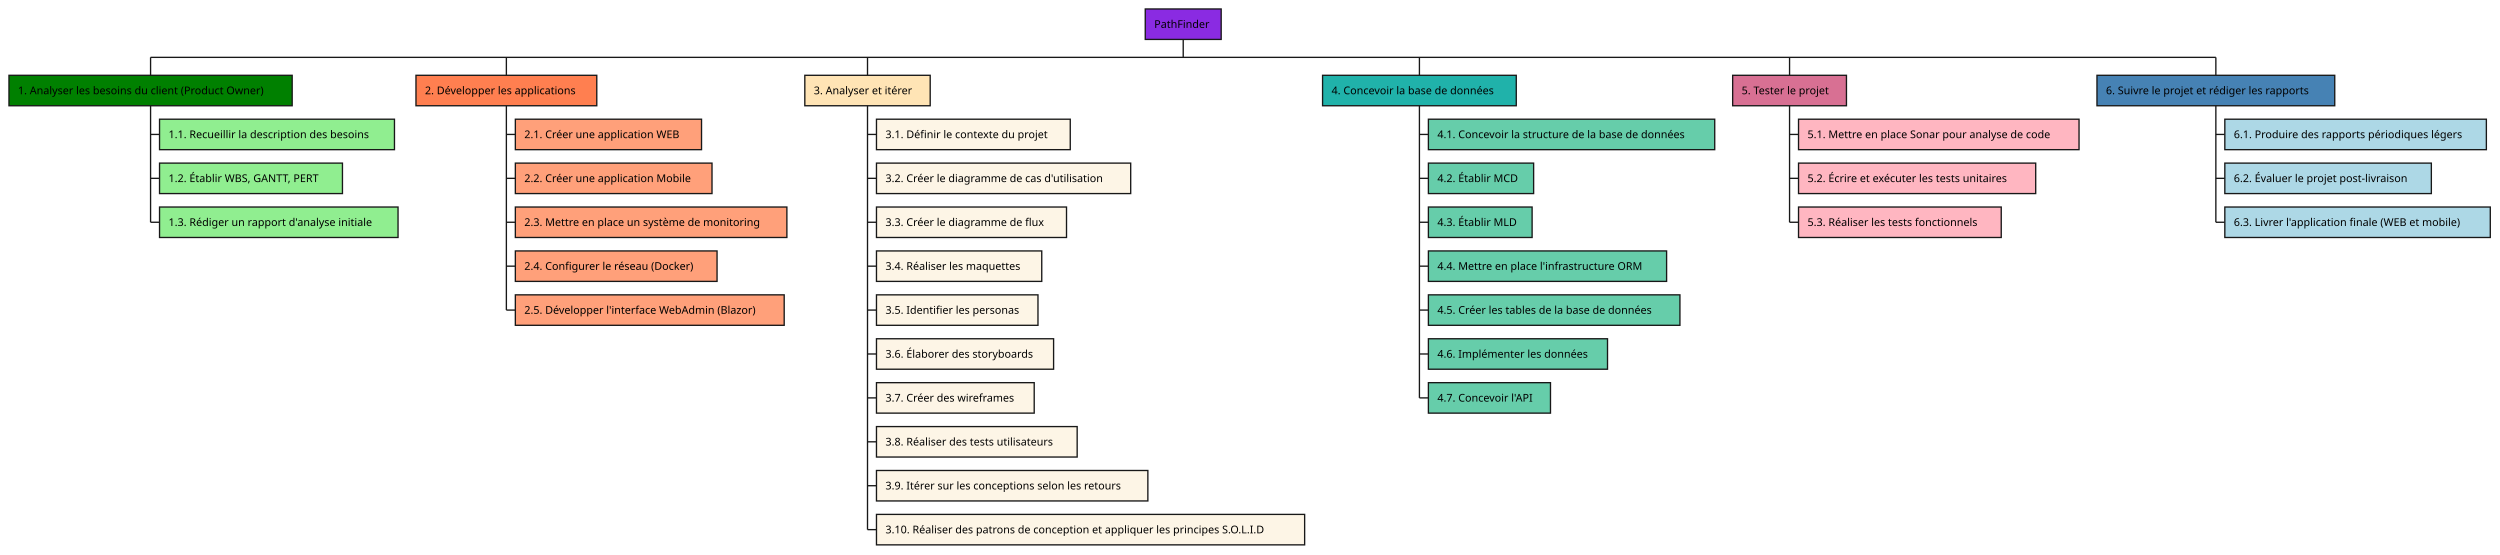
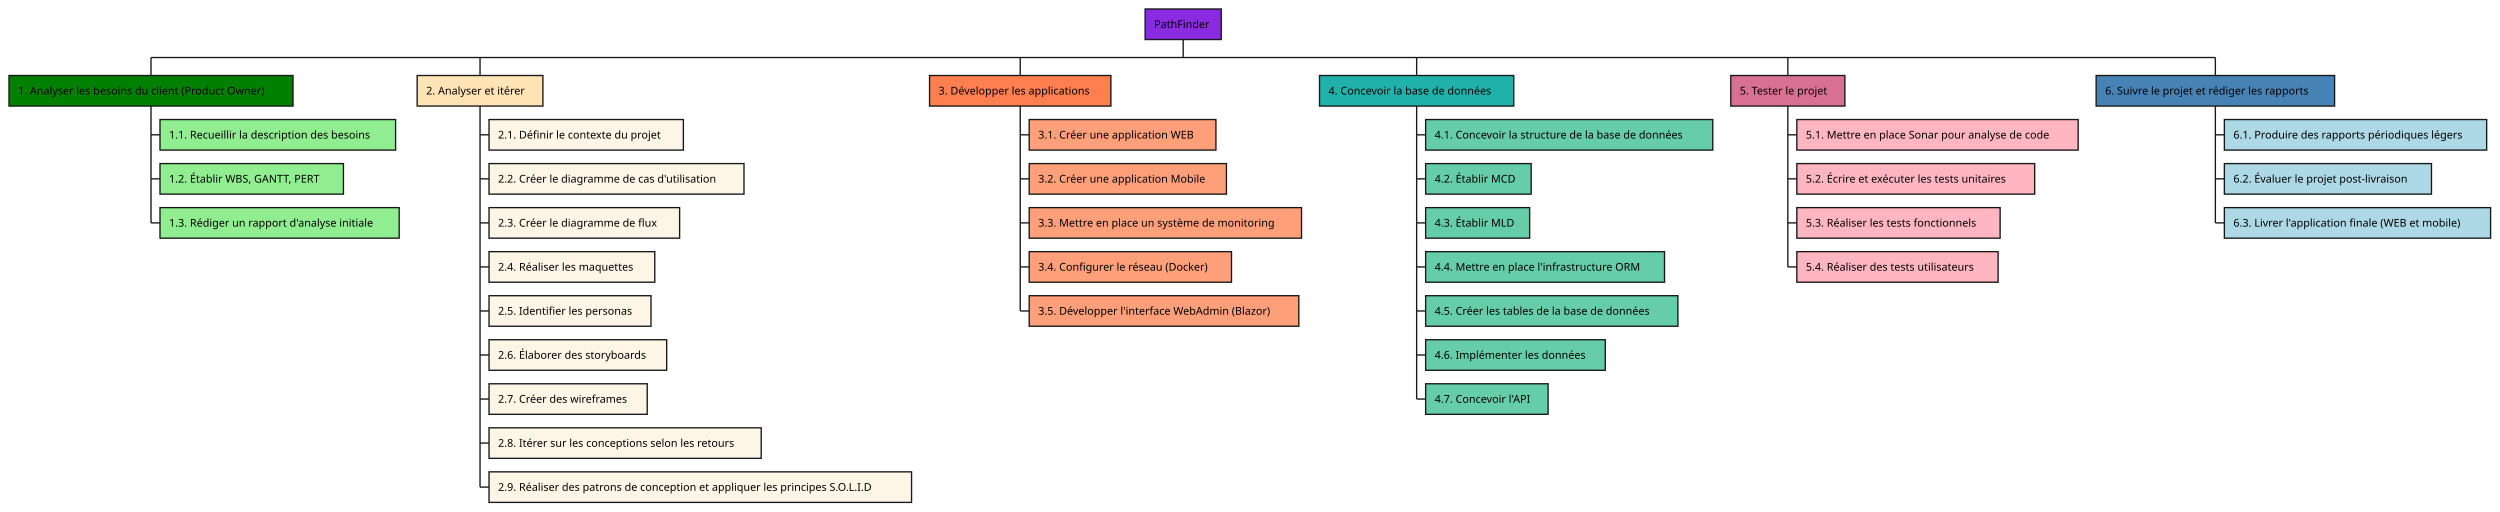
- <svg xmlns="http://www.w3.org/2000/svg" contentStyleType="text/css" height="618px" preserveAspectRatio="none" style="width:2788px;height:618px;background:#FFFFFF;" version="1.1" viewBox="0 0 2788 618" width="2788px" zoomAndPan="magnify">
+ <svg xmlns="http://www.w3.org/2000/svg" contentStyleType="text/css" height="569px" preserveAspectRatio="none" style="width:2780px;height:569px;background:#FFFFFF;" version="1.1" viewBox="0 0 2780 569" width="2780px" zoomAndPan="magnify">
  <defs />
  <g>
    <line style="stroke:#181818;stroke-width:1.5;" x1="167.92" x2="167.92" y1="63.969" y2="83.969" />
    <rect fill="#008000" height="33.969" style="stroke:#181818;stroke-width:1.5;" width="315.84" x="10" y="83.969" />
    <text fill="#000000" font-family="sans-serif" font-size="12" lengthAdjust="spacing" textLength="295.84" x="20" y="105.107">1. Analyser les besoins du client (Product Owner)</text>
    <line style="stroke:#181818;stroke-width:1.5;" x1="167.92" x2="177.92" y1="149.922" y2="149.922" />
    <rect fill="#90EE90" height="33.969" style="stroke:#181818;stroke-width:1.5;" width="261.992" x="177.92" y="132.938" />
    <text fill="#000000" font-family="sans-serif" font-size="12" lengthAdjust="spacing" textLength="241.992" x="187.92" y="154.076">1.1. Recueillir la description des besoins</text>
    <line style="stroke:#181818;stroke-width:1.5;" x1="167.92" x2="177.92" y1="198.891" y2="198.891" />
    <rect fill="#90EE90" height="33.969" style="stroke:#181818;stroke-width:1.5;" width="203.99" x="177.92" y="181.906" />
    <text fill="#000000" font-family="sans-serif" font-size="12" lengthAdjust="spacing" textLength="183.99" x="187.92" y="203.045">1.2. Établir WBS, GANTT, PERT</text>
    <line style="stroke:#181818;stroke-width:1.5;" x1="167.92" x2="177.92" y1="247.859" y2="247.859" />
    <rect fill="#90EE90" height="33.969" style="stroke:#181818;stroke-width:1.5;" width="265.971" x="177.92" y="230.875" />
    <text fill="#000000" font-family="sans-serif" font-size="12" lengthAdjust="spacing" textLength="245.971" x="187.92" y="252.014">1.3. Rédiger un rapport d'analyse initiale</text>
    <line style="stroke:#181818;stroke-width:1.5;" x1="167.92" x2="167.92" y1="117.938" y2="247.859" />
-     <line style="stroke:#181818;stroke-width:1.5;" x1="564.711" x2="564.711" y1="63.969" y2="83.969" />
-     <rect fill="#FF7F50" height="33.969" style="stroke:#181818;stroke-width:1.5;" width="201.641" x="463.891" y="83.969" />
-     <text fill="#000000" font-family="sans-serif" font-size="12" lengthAdjust="spacing" textLength="181.641" x="473.891" y="105.107">2. Développer les applications</text>
-     <line style="stroke:#181818;stroke-width:1.5;" x1="564.711" x2="574.711" y1="149.922" y2="149.922" />
-     <rect fill="#FFA07A" height="33.969" style="stroke:#181818;stroke-width:1.5;" width="207.635" x="574.711" y="132.938" />
-     <text fill="#000000" font-family="sans-serif" font-size="12" lengthAdjust="spacing" textLength="187.635" x="584.711" y="154.076">2.1. Créer une application WEB</text>
-     <line style="stroke:#181818;stroke-width:1.5;" x1="564.711" x2="574.711" y1="198.891" y2="198.891" />
-     <rect fill="#FFA07A" height="33.969" style="stroke:#181818;stroke-width:1.5;" width="219.318" x="574.711" y="181.906" />
-     <text fill="#000000" font-family="sans-serif" font-size="12" lengthAdjust="spacing" textLength="199.318" x="584.711" y="203.045">2.2. Créer une application Mobile</text>
-     <line style="stroke:#181818;stroke-width:1.5;" x1="564.711" x2="574.711" y1="247.859" y2="247.859" />
-     <rect fill="#FFA07A" height="33.969" style="stroke:#181818;stroke-width:1.5;" width="302.82" x="574.711" y="230.875" />
-     <text fill="#000000" font-family="sans-serif" font-size="12" lengthAdjust="spacing" textLength="282.82" x="584.711" y="252.014">2.3. Mettre en place un système de monitoring</text>
-     <line style="stroke:#181818;stroke-width:1.5;" x1="564.711" x2="574.711" y1="296.828" y2="296.828" />
-     <rect fill="#FFA07A" height="33.969" style="stroke:#181818;stroke-width:1.5;" width="224.949" x="574.711" y="279.844" />
-     <text fill="#000000" font-family="sans-serif" font-size="12" lengthAdjust="spacing" textLength="204.949" x="584.711" y="300.982">2.4. Configurer le réseau (Docker)</text>
-     <line style="stroke:#181818;stroke-width:1.5;" x1="564.711" x2="574.711" y1="345.797" y2="345.797" />
-     <rect fill="#FFA07A" height="33.969" style="stroke:#181818;stroke-width:1.5;" width="299.82" x="574.711" y="328.812" />
-     <text fill="#000000" font-family="sans-serif" font-size="12" lengthAdjust="spacing" textLength="279.82" x="584.711" y="349.951">2.5. Développer l'interface WebAdmin (Blazor)</text>
-     <line style="stroke:#181818;stroke-width:1.5;" x1="564.711" x2="564.711" y1="117.938" y2="345.797" />
-     <line style="stroke:#181818;stroke-width:1.5;" x1="967.443" x2="967.443" y1="63.969" y2="83.969" />
-     <rect fill="#FFE4B5" height="33.969" style="stroke:#181818;stroke-width:1.5;" width="139.824" x="897.531" y="83.969" />
-     <text fill="#000000" font-family="sans-serif" font-size="12" lengthAdjust="spacing" textLength="119.824" x="907.531" y="105.107">3. Analyser et itérer</text>
-     <line style="stroke:#181818;stroke-width:1.5;" x1="967.443" x2="977.443" y1="149.922" y2="149.922" />
-     <rect fill="#FDF5E6" height="33.969" style="stroke:#181818;stroke-width:1.5;" width="216.102" x="977.443" y="132.938" />
-     <text fill="#000000" font-family="sans-serif" font-size="12" lengthAdjust="spacing" textLength="196.102" x="987.443" y="154.076">3.1. Définir le contexte du projet</text>
-     <line style="stroke:#181818;stroke-width:1.5;" x1="967.443" x2="977.443" y1="198.891" y2="198.891" />
-     <rect fill="#FDF5E6" height="33.969" style="stroke:#181818;stroke-width:1.5;" width="283.508" x="977.443" y="181.906" />
-     <text fill="#000000" font-family="sans-serif" font-size="12" lengthAdjust="spacing" textLength="263.508" x="987.443" y="203.045">3.2. Créer le diagramme de cas d'utilisation</text>
-     <line style="stroke:#181818;stroke-width:1.5;" x1="967.443" x2="977.443" y1="247.859" y2="247.859" />
-     <rect fill="#FDF5E6" height="33.969" style="stroke:#181818;stroke-width:1.5;" width="211.935" x="977.443" y="230.875" />
-     <text fill="#000000" font-family="sans-serif" font-size="12" lengthAdjust="spacing" textLength="191.935" x="987.443" y="252.014">3.3. Créer le diagramme de flux</text>
-     <line style="stroke:#181818;stroke-width:1.5;" x1="967.443" x2="977.443" y1="296.828" y2="296.828" />
-     <rect fill="#FDF5E6" height="33.969" style="stroke:#181818;stroke-width:1.5;" width="184.315" x="977.443" y="279.844" />
-     <text fill="#000000" font-family="sans-serif" font-size="12" lengthAdjust="spacing" textLength="164.315" x="987.443" y="300.982">3.4. Réaliser les maquettes</text>
-     <line style="stroke:#181818;stroke-width:1.5;" x1="967.443" x2="977.443" y1="345.797" y2="345.797" />
-     <rect fill="#FDF5E6" height="33.969" style="stroke:#181818;stroke-width:1.5;" width="180.107" x="977.443" y="328.812" />
-     <text fill="#000000" font-family="sans-serif" font-size="12" lengthAdjust="spacing" textLength="160.107" x="987.443" y="349.951">3.5. Identifier les personas</text>
-     <line style="stroke:#181818;stroke-width:1.5;" x1="967.443" x2="977.443" y1="394.766" y2="394.766" />
-     <rect fill="#FDF5E6" height="33.969" style="stroke:#181818;stroke-width:1.5;" width="197.522" x="977.443" y="377.781" />
-     <text fill="#000000" font-family="sans-serif" font-size="12" lengthAdjust="spacing" textLength="177.522" x="987.443" y="398.92">3.6. Élaborer des storyboards</text>
-     <line style="stroke:#181818;stroke-width:1.5;" x1="967.443" x2="977.443" y1="443.734" y2="443.734" />
-     <rect fill="#FDF5E6" height="33.969" style="stroke:#181818;stroke-width:1.5;" width="175.906" x="977.443" y="426.75" />
-     <text fill="#000000" font-family="sans-serif" font-size="12" lengthAdjust="spacing" textLength="155.906" x="987.443" y="447.889">3.7. Créer des wireframes</text>
-     <line style="stroke:#181818;stroke-width:1.5;" x1="967.443" x2="977.443" y1="492.703" y2="492.703" />
-     <rect fill="#FDF5E6" height="33.969" style="stroke:#181818;stroke-width:1.5;" width="223.812" x="977.443" y="475.719" />
-     <text fill="#000000" font-family="sans-serif" font-size="12" lengthAdjust="spacing" textLength="203.812" x="987.443" y="496.857">3.8. Réaliser des tests utilisateurs</text>
-     <line style="stroke:#181818;stroke-width:1.5;" x1="967.443" x2="977.443" y1="541.672" y2="541.672" />
-     <rect fill="#FDF5E6" height="33.969" style="stroke:#181818;stroke-width:1.5;" width="302.656" x="977.443" y="524.688" />
-     <text fill="#000000" font-family="sans-serif" font-size="12" lengthAdjust="spacing" textLength="282.656" x="987.443" y="545.826">3.9. Itérer sur les conceptions selon les retours</text>
-     <line style="stroke:#181818;stroke-width:1.5;" x1="967.443" x2="977.443" y1="590.641" y2="590.641" />
-     <rect fill="#FDF5E6" height="33.969" style="stroke:#181818;stroke-width:1.5;" width="477.488" x="977.443" y="573.656" />
-     <text fill="#000000" font-family="sans-serif" font-size="12" lengthAdjust="spacing" textLength="457.488" x="987.443" y="594.795">3.10. Réaliser des patrons de conception et appliquer les principes S.O.L.I.D</text>
-     <line style="stroke:#181818;stroke-width:1.5;" x1="967.443" x2="967.443" y1="117.938" y2="590.641" />
-     <line style="stroke:#181818;stroke-width:1.5;" x1="1582.941" x2="1582.941" y1="63.969" y2="83.969" />
-     <rect fill="#20B2AA" height="33.969" style="stroke:#181818;stroke-width:1.5;" width="216.019" x="1474.932" y="83.969" />
-     <text fill="#000000" font-family="sans-serif" font-size="12" lengthAdjust="spacing" textLength="196.019" x="1484.932" y="105.107">4. Concevoir la base de données</text>
-     <line style="stroke:#181818;stroke-width:1.5;" x1="1582.941" x2="1592.941" y1="149.922" y2="149.922" />
-     <rect fill="#66CDAA" height="33.969" style="stroke:#181818;stroke-width:1.5;" width="319.32" x="1592.941" y="132.938" />
-     <text fill="#000000" font-family="sans-serif" font-size="12" lengthAdjust="spacing" textLength="299.32" x="1602.941" y="154.076">4.1. Concevoir la structure de la base de données</text>
-     <line style="stroke:#181818;stroke-width:1.5;" x1="1582.941" x2="1592.941" y1="198.891" y2="198.891" />
-     <rect fill="#66CDAA" height="33.969" style="stroke:#181818;stroke-width:1.5;" width="117.359" x="1592.941" y="181.906" />
-     <text fill="#000000" font-family="sans-serif" font-size="12" lengthAdjust="spacing" textLength="97.359" x="1602.941" y="203.045">4.2. Établir MCD</text>
-     <line style="stroke:#181818;stroke-width:1.5;" x1="1582.941" x2="1592.941" y1="247.859" y2="247.859" />
-     <rect fill="#66CDAA" height="33.969" style="stroke:#181818;stroke-width:1.5;" width="115.666" x="1592.941" y="230.875" />
-     <text fill="#000000" font-family="sans-serif" font-size="12" lengthAdjust="spacing" textLength="95.666" x="1602.941" y="252.014">4.3. Établir MLD</text>
-     <line style="stroke:#181818;stroke-width:1.5;" x1="1582.941" x2="1592.941" y1="296.828" y2="296.828" />
-     <rect fill="#66CDAA" height="33.969" style="stroke:#181818;stroke-width:1.5;" width="265.648" x="1592.941" y="279.844" />
-     <text fill="#000000" font-family="sans-serif" font-size="12" lengthAdjust="spacing" textLength="245.648" x="1602.941" y="300.982">4.4. Mettre en place l'infrastructure ORM</text>
-     <line style="stroke:#181818;stroke-width:1.5;" x1="1582.941" x2="1592.941" y1="345.797" y2="345.797" />
-     <rect fill="#66CDAA" height="33.969" style="stroke:#181818;stroke-width:1.5;" width="280.519" x="1592.941" y="328.812" />
-     <text fill="#000000" font-family="sans-serif" font-size="12" lengthAdjust="spacing" textLength="260.519" x="1602.941" y="349.951">4.5. Créer les tables de la base de données</text>
-     <line style="stroke:#181818;stroke-width:1.5;" x1="1582.941" x2="1592.941" y1="394.766" y2="394.766" />
-     <rect fill="#66CDAA" height="33.969" style="stroke:#181818;stroke-width:1.5;" width="199.76" x="1592.941" y="377.781" />
-     <text fill="#000000" font-family="sans-serif" font-size="12" lengthAdjust="spacing" textLength="179.76" x="1602.941" y="398.92">4.6. Implémenter les données</text>
-     <line style="stroke:#181818;stroke-width:1.5;" x1="1582.941" x2="1592.941" y1="443.734" y2="443.734" />
-     <rect fill="#66CDAA" height="33.969" style="stroke:#181818;stroke-width:1.5;" width="136.162" x="1592.941" y="426.75" />
-     <text fill="#000000" font-family="sans-serif" font-size="12" lengthAdjust="spacing" textLength="116.162" x="1602.941" y="447.889">4.7. Concevoir l'API</text>
-     <line style="stroke:#181818;stroke-width:1.5;" x1="1582.941" x2="1582.941" y1="117.938" y2="443.734" />
-     <line style="stroke:#181818;stroke-width:1.5;" x1="1995.717" x2="1995.717" y1="63.969" y2="83.969" />
-     <rect fill="#D87093" height="33.969" style="stroke:#181818;stroke-width:1.5;" width="126.91" x="1932.262" y="83.969" />
-     <text fill="#000000" font-family="sans-serif" font-size="12" lengthAdjust="spacing" textLength="106.91" x="1942.262" y="105.107">5. Tester le projet</text>
-     <line style="stroke:#181818;stroke-width:1.5;" x1="1995.717" x2="2005.717" y1="149.922" y2="149.922" />
-     <rect fill="#FFB6C1" height="33.969" style="stroke:#181818;stroke-width:1.5;" width="312.822" x="2005.717" y="132.938" />
-     <text fill="#000000" font-family="sans-serif" font-size="12" lengthAdjust="spacing" textLength="292.822" x="2015.717" y="154.076">5.1. Mettre en place Sonar pour analyse de code</text>
-     <line style="stroke:#181818;stroke-width:1.5;" x1="1995.717" x2="2005.717" y1="198.891" y2="198.891" />
-     <rect fill="#FFB6C1" height="33.969" style="stroke:#181818;stroke-width:1.5;" width="264.5" x="2005.717" y="181.906" />
-     <text fill="#000000" font-family="sans-serif" font-size="12" lengthAdjust="spacing" textLength="244.5" x="2015.717" y="203.045">5.2. Écrire et exécuter les tests unitaires</text>
-     <line style="stroke:#181818;stroke-width:1.5;" x1="1995.717" x2="2005.717" y1="247.859" y2="247.859" />
-     <rect fill="#FFB6C1" height="33.969" style="stroke:#181818;stroke-width:1.5;" width="226.062" x="2005.717" y="230.875" />
-     <text fill="#000000" font-family="sans-serif" font-size="12" lengthAdjust="spacing" textLength="206.062" x="2015.717" y="252.014">5.3. Réaliser les tests fonctionnels</text>
-     <line style="stroke:#181818;stroke-width:1.5;" x1="1995.717" x2="1995.717" y1="117.938" y2="247.859" />
-     <line style="stroke:#181818;stroke-width:1.5;" x1="2471.123" x2="2471.123" y1="63.969" y2="83.969" />
-     <rect fill="#4682B4" height="33.969" style="stroke:#181818;stroke-width:1.5;" width="265.168" x="2338.539" y="83.969" />
-     <text fill="#000000" font-family="sans-serif" font-size="12" lengthAdjust="spacing" textLength="245.168" x="2348.539" y="105.107">6. Suivre le projet et rédiger les rapports</text>
-     <line style="stroke:#181818;stroke-width:1.5;" x1="2471.123" x2="2481.123" y1="149.922" y2="149.922" />
-     <rect fill="#ADD8E6" height="33.969" style="stroke:#181818;stroke-width:1.5;" width="291.682" x="2481.123" y="132.938" />
-     <text fill="#000000" font-family="sans-serif" font-size="12" lengthAdjust="spacing" textLength="271.682" x="2491.123" y="154.076">6.1. Produire des rapports périodiques légers</text>
-     <line style="stroke:#181818;stroke-width:1.5;" x1="2471.123" x2="2481.123" y1="198.891" y2="198.891" />
-     <rect fill="#ADD8E6" height="33.969" style="stroke:#181818;stroke-width:1.5;" width="230.316" x="2481.123" y="181.906" />
-     <text fill="#000000" font-family="sans-serif" font-size="12" lengthAdjust="spacing" textLength="210.316" x="2491.123" y="203.045">6.2. Évaluer le projet post-livraison</text>
-     <line style="stroke:#181818;stroke-width:1.5;" x1="2471.123" x2="2481.123" y1="247.859" y2="247.859" />
-     <rect fill="#ADD8E6" height="33.969" style="stroke:#181818;stroke-width:1.5;" width="296.047" x="2481.123" y="230.875" />
-     <text fill="#000000" font-family="sans-serif" font-size="12" lengthAdjust="spacing" textLength="276.047" x="2491.123" y="252.014">6.3. Livrer l'application finale (WEB et mobile)</text>
-     <line style="stroke:#181818;stroke-width:1.5;" x1="2471.123" x2="2471.123" y1="117.938" y2="247.859" />
-     <line style="stroke:#181818;stroke-width:1.5;" x1="167.92" x2="2471.123" y1="63.969" y2="63.969" />
-     <rect fill="#8A2BE2" height="33.969" style="stroke:#181818;stroke-width:1.5;" width="84.676" x="1277.184" y="10" />
-     <text fill="#000000" font-family="sans-serif" font-size="12" lengthAdjust="spacing" textLength="64.676" x="1287.184" y="31.139">PathFinder</text>
-     <line style="stroke:#181818;stroke-width:1.5;" x1="1319.522" x2="1319.522" y1="43.969" y2="63.969" />
+     <line style="stroke:#181818;stroke-width:1.5;" x1="533.803" x2="533.803" y1="63.969" y2="83.969" />
+     <rect fill="#FFE4B5" height="33.969" style="stroke:#181818;stroke-width:1.5;" width="139.824" x="463.891" y="83.969" />
+     <text fill="#000000" font-family="sans-serif" font-size="12" lengthAdjust="spacing" textLength="119.824" x="473.891" y="105.107">2. Analyser et itérer</text>
+     <line style="stroke:#181818;stroke-width:1.5;" x1="533.803" x2="543.803" y1="149.922" y2="149.922" />
+     <rect fill="#FDF5E6" height="33.969" style="stroke:#181818;stroke-width:1.5;" width="216.102" x="543.803" y="132.938" />
+     <text fill="#000000" font-family="sans-serif" font-size="12" lengthAdjust="spacing" textLength="196.102" x="553.803" y="154.076">2.1. Définir le contexte du projet</text>
+     <line style="stroke:#181818;stroke-width:1.5;" x1="533.803" x2="543.803" y1="198.891" y2="198.891" />
+     <rect fill="#FDF5E6" height="33.969" style="stroke:#181818;stroke-width:1.5;" width="283.508" x="543.803" y="181.906" />
+     <text fill="#000000" font-family="sans-serif" font-size="12" lengthAdjust="spacing" textLength="263.508" x="553.803" y="203.045">2.2. Créer le diagramme de cas d'utilisation</text>
+     <line style="stroke:#181818;stroke-width:1.5;" x1="533.803" x2="543.803" y1="247.859" y2="247.859" />
+     <rect fill="#FDF5E6" height="33.969" style="stroke:#181818;stroke-width:1.5;" width="211.935" x="543.803" y="230.875" />
+     <text fill="#000000" font-family="sans-serif" font-size="12" lengthAdjust="spacing" textLength="191.935" x="553.803" y="252.014">2.3. Créer le diagramme de flux</text>
+     <line style="stroke:#181818;stroke-width:1.5;" x1="533.803" x2="543.803" y1="296.828" y2="296.828" />
+     <rect fill="#FDF5E6" height="33.969" style="stroke:#181818;stroke-width:1.5;" width="184.315" x="543.803" y="279.844" />
+     <text fill="#000000" font-family="sans-serif" font-size="12" lengthAdjust="spacing" textLength="164.315" x="553.803" y="300.982">2.4. Réaliser les maquettes</text>
+     <line style="stroke:#181818;stroke-width:1.5;" x1="533.803" x2="543.803" y1="345.797" y2="345.797" />
+     <rect fill="#FDF5E6" height="33.969" style="stroke:#181818;stroke-width:1.5;" width="180.107" x="543.803" y="328.812" />
+     <text fill="#000000" font-family="sans-serif" font-size="12" lengthAdjust="spacing" textLength="160.107" x="553.803" y="349.951">2.5. Identifier les personas</text>
+     <line style="stroke:#181818;stroke-width:1.5;" x1="533.803" x2="543.803" y1="394.766" y2="394.766" />
+     <rect fill="#FDF5E6" height="33.969" style="stroke:#181818;stroke-width:1.5;" width="197.522" x="543.803" y="377.781" />
+     <text fill="#000000" font-family="sans-serif" font-size="12" lengthAdjust="spacing" textLength="177.522" x="553.803" y="398.92">2.6. Élaborer des storyboards</text>
+     <line style="stroke:#181818;stroke-width:1.5;" x1="533.803" x2="543.803" y1="443.734" y2="443.734" />
+     <rect fill="#FDF5E6" height="33.969" style="stroke:#181818;stroke-width:1.5;" width="175.906" x="543.803" y="426.75" />
+     <text fill="#000000" font-family="sans-serif" font-size="12" lengthAdjust="spacing" textLength="155.906" x="553.803" y="447.889">2.7. Créer des wireframes</text>
+     <line style="stroke:#181818;stroke-width:1.5;" x1="533.803" x2="543.803" y1="492.703" y2="492.703" />
+     <rect fill="#FDF5E6" height="33.969" style="stroke:#181818;stroke-width:1.5;" width="302.656" x="543.803" y="475.719" />
+     <text fill="#000000" font-family="sans-serif" font-size="12" lengthAdjust="spacing" textLength="282.656" x="553.803" y="496.857">2.8. Itérer sur les conceptions selon les retours</text>
+     <line style="stroke:#181818;stroke-width:1.5;" x1="533.803" x2="543.803" y1="541.672" y2="541.672" />
+     <rect fill="#FDF5E6" height="33.969" style="stroke:#181818;stroke-width:1.5;" width="469.853" x="543.803" y="524.688" />
+     <text fill="#000000" font-family="sans-serif" font-size="12" lengthAdjust="spacing" textLength="449.853" x="553.803" y="545.826">2.9. Réaliser des patrons de conception et appliquer les principes S.O.L.I.D</text>
+     <line style="stroke:#181818;stroke-width:1.5;" x1="533.803" x2="533.803" y1="117.938" y2="541.672" />
+     <line style="stroke:#181818;stroke-width:1.5;" x1="1134.477" x2="1134.477" y1="63.969" y2="83.969" />
+     <rect fill="#FF7F50" height="33.969" style="stroke:#181818;stroke-width:1.5;" width="201.641" x="1033.656" y="83.969" />
+     <text fill="#000000" font-family="sans-serif" font-size="12" lengthAdjust="spacing" textLength="181.641" x="1043.656" y="105.107">3. Développer les applications</text>
+     <line style="stroke:#181818;stroke-width:1.5;" x1="1134.477" x2="1144.477" y1="149.922" y2="149.922" />
+     <rect fill="#FFA07A" height="33.969" style="stroke:#181818;stroke-width:1.5;" width="207.635" x="1144.477" y="132.938" />
+     <text fill="#000000" font-family="sans-serif" font-size="12" lengthAdjust="spacing" textLength="187.635" x="1154.477" y="154.076">3.1. Créer une application WEB</text>
+     <line style="stroke:#181818;stroke-width:1.5;" x1="1134.477" x2="1144.477" y1="198.891" y2="198.891" />
+     <rect fill="#FFA07A" height="33.969" style="stroke:#181818;stroke-width:1.5;" width="219.318" x="1144.477" y="181.906" />
+     <text fill="#000000" font-family="sans-serif" font-size="12" lengthAdjust="spacing" textLength="199.318" x="1154.477" y="203.045">3.2. Créer une application Mobile</text>
+     <line style="stroke:#181818;stroke-width:1.5;" x1="1134.477" x2="1144.477" y1="247.859" y2="247.859" />
+     <rect fill="#FFA07A" height="33.969" style="stroke:#181818;stroke-width:1.5;" width="302.82" x="1144.477" y="230.875" />
+     <text fill="#000000" font-family="sans-serif" font-size="12" lengthAdjust="spacing" textLength="282.82" x="1154.477" y="252.014">3.3. Mettre en place un système de monitoring</text>
+     <line style="stroke:#181818;stroke-width:1.5;" x1="1134.477" x2="1144.477" y1="296.828" y2="296.828" />
+     <rect fill="#FFA07A" height="33.969" style="stroke:#181818;stroke-width:1.5;" width="224.949" x="1144.477" y="279.844" />
+     <text fill="#000000" font-family="sans-serif" font-size="12" lengthAdjust="spacing" textLength="204.949" x="1154.477" y="300.982">3.4. Configurer le réseau (Docker)</text>
+     <line style="stroke:#181818;stroke-width:1.5;" x1="1134.477" x2="1144.477" y1="345.797" y2="345.797" />
+     <rect fill="#FFA07A" height="33.969" style="stroke:#181818;stroke-width:1.5;" width="299.82" x="1144.477" y="328.812" />
+     <text fill="#000000" font-family="sans-serif" font-size="12" lengthAdjust="spacing" textLength="279.82" x="1154.477" y="349.951">3.5. Développer l'interface WebAdmin (Blazor)</text>
+     <line style="stroke:#181818;stroke-width:1.5;" x1="1134.477" x2="1134.477" y1="117.938" y2="345.797" />
+     <line style="stroke:#181818;stroke-width:1.5;" x1="1575.307" x2="1575.307" y1="63.969" y2="83.969" />
+     <rect fill="#20B2AA" height="33.969" style="stroke:#181818;stroke-width:1.5;" width="216.019" x="1467.297" y="83.969" />
+     <text fill="#000000" font-family="sans-serif" font-size="12" lengthAdjust="spacing" textLength="196.019" x="1477.297" y="105.107">4. Concevoir la base de données</text>
+     <line style="stroke:#181818;stroke-width:1.5;" x1="1575.307" x2="1585.307" y1="149.922" y2="149.922" />
+     <rect fill="#66CDAA" height="33.969" style="stroke:#181818;stroke-width:1.5;" width="319.32" x="1585.307" y="132.938" />
+     <text fill="#000000" font-family="sans-serif" font-size="12" lengthAdjust="spacing" textLength="299.32" x="1595.307" y="154.076">4.1. Concevoir la structure de la base de données</text>
+     <line style="stroke:#181818;stroke-width:1.5;" x1="1575.307" x2="1585.307" y1="198.891" y2="198.891" />
+     <rect fill="#66CDAA" height="33.969" style="stroke:#181818;stroke-width:1.5;" width="117.359" x="1585.307" y="181.906" />
+     <text fill="#000000" font-family="sans-serif" font-size="12" lengthAdjust="spacing" textLength="97.359" x="1595.307" y="203.045">4.2. Établir MCD</text>
+     <line style="stroke:#181818;stroke-width:1.5;" x1="1575.307" x2="1585.307" y1="247.859" y2="247.859" />
+     <rect fill="#66CDAA" height="33.969" style="stroke:#181818;stroke-width:1.5;" width="115.666" x="1585.307" y="230.875" />
+     <text fill="#000000" font-family="sans-serif" font-size="12" lengthAdjust="spacing" textLength="95.666" x="1595.307" y="252.014">4.3. Établir MLD</text>
+     <line style="stroke:#181818;stroke-width:1.5;" x1="1575.307" x2="1585.307" y1="296.828" y2="296.828" />
+     <rect fill="#66CDAA" height="33.969" style="stroke:#181818;stroke-width:1.5;" width="265.648" x="1585.307" y="279.844" />
+     <text fill="#000000" font-family="sans-serif" font-size="12" lengthAdjust="spacing" textLength="245.648" x="1595.307" y="300.982">4.4. Mettre en place l'infrastructure ORM</text>
+     <line style="stroke:#181818;stroke-width:1.5;" x1="1575.307" x2="1585.307" y1="345.797" y2="345.797" />
+     <rect fill="#66CDAA" height="33.969" style="stroke:#181818;stroke-width:1.5;" width="280.519" x="1585.307" y="328.812" />
+     <text fill="#000000" font-family="sans-serif" font-size="12" lengthAdjust="spacing" textLength="260.519" x="1595.307" y="349.951">4.5. Créer les tables de la base de données</text>
+     <line style="stroke:#181818;stroke-width:1.5;" x1="1575.307" x2="1585.307" y1="394.766" y2="394.766" />
+     <rect fill="#66CDAA" height="33.969" style="stroke:#181818;stroke-width:1.5;" width="199.76" x="1585.307" y="377.781" />
+     <text fill="#000000" font-family="sans-serif" font-size="12" lengthAdjust="spacing" textLength="179.76" x="1595.307" y="398.92">4.6. Implémenter les données</text>
+     <line style="stroke:#181818;stroke-width:1.5;" x1="1575.307" x2="1585.307" y1="443.734" y2="443.734" />
+     <rect fill="#66CDAA" height="33.969" style="stroke:#181818;stroke-width:1.5;" width="136.162" x="1585.307" y="426.75" />
+     <text fill="#000000" font-family="sans-serif" font-size="12" lengthAdjust="spacing" textLength="116.162" x="1595.307" y="447.889">4.7. Concevoir l'API</text>
+     <line style="stroke:#181818;stroke-width:1.5;" x1="1575.307" x2="1575.307" y1="117.938" y2="443.734" />
+     <line style="stroke:#181818;stroke-width:1.5;" x1="1988.082" x2="1988.082" y1="63.969" y2="83.969" />
+     <rect fill="#D87093" height="33.969" style="stroke:#181818;stroke-width:1.5;" width="126.91" x="1924.627" y="83.969" />
+     <text fill="#000000" font-family="sans-serif" font-size="12" lengthAdjust="spacing" textLength="106.91" x="1934.627" y="105.107">5. Tester le projet</text>
+     <line style="stroke:#181818;stroke-width:1.5;" x1="1988.082" x2="1998.082" y1="149.922" y2="149.922" />
+     <rect fill="#FFB6C1" height="33.969" style="stroke:#181818;stroke-width:1.5;" width="312.822" x="1998.082" y="132.938" />
+     <text fill="#000000" font-family="sans-serif" font-size="12" lengthAdjust="spacing" textLength="292.822" x="2008.082" y="154.076">5.1. Mettre en place Sonar pour analyse de code</text>
+     <line style="stroke:#181818;stroke-width:1.5;" x1="1988.082" x2="1998.082" y1="198.891" y2="198.891" />
+     <rect fill="#FFB6C1" height="33.969" style="stroke:#181818;stroke-width:1.5;" width="264.5" x="1998.082" y="181.906" />
+     <text fill="#000000" font-family="sans-serif" font-size="12" lengthAdjust="spacing" textLength="244.5" x="2008.082" y="203.045">5.2. Écrire et exécuter les tests unitaires</text>
+     <line style="stroke:#181818;stroke-width:1.5;" x1="1988.082" x2="1998.082" y1="247.859" y2="247.859" />
+     <rect fill="#FFB6C1" height="33.969" style="stroke:#181818;stroke-width:1.5;" width="226.062" x="1998.082" y="230.875" />
+     <text fill="#000000" font-family="sans-serif" font-size="12" lengthAdjust="spacing" textLength="206.062" x="2008.082" y="252.014">5.3. Réaliser les tests fonctionnels</text>
+     <line style="stroke:#181818;stroke-width:1.5;" x1="1988.082" x2="1998.082" y1="296.828" y2="296.828" />
+     <rect fill="#FFB6C1" height="33.969" style="stroke:#181818;stroke-width:1.5;" width="223.812" x="1998.082" y="279.844" />
+     <text fill="#000000" font-family="sans-serif" font-size="12" lengthAdjust="spacing" textLength="203.812" x="2008.082" y="300.982">5.4. Réaliser des tests utilisateurs</text>
+     <line style="stroke:#181818;stroke-width:1.5;" x1="1988.082" x2="1988.082" y1="117.938" y2="296.828" />
+     <line style="stroke:#181818;stroke-width:1.5;" x1="2463.488" x2="2463.488" y1="63.969" y2="83.969" />
+     <rect fill="#4682B4" height="33.969" style="stroke:#181818;stroke-width:1.5;" width="265.168" x="2330.904" y="83.969" />
+     <text fill="#000000" font-family="sans-serif" font-size="12" lengthAdjust="spacing" textLength="245.168" x="2340.904" y="105.107">6. Suivre le projet et rédiger les rapports</text>
+     <line style="stroke:#181818;stroke-width:1.5;" x1="2463.488" x2="2473.488" y1="149.922" y2="149.922" />
+     <rect fill="#ADD8E6" height="33.969" style="stroke:#181818;stroke-width:1.5;" width="291.682" x="2473.488" y="132.938" />
+     <text fill="#000000" font-family="sans-serif" font-size="12" lengthAdjust="spacing" textLength="271.682" x="2483.488" y="154.076">6.1. Produire des rapports périodiques légers</text>
+     <line style="stroke:#181818;stroke-width:1.5;" x1="2463.488" x2="2473.488" y1="198.891" y2="198.891" />
+     <rect fill="#ADD8E6" height="33.969" style="stroke:#181818;stroke-width:1.5;" width="230.316" x="2473.488" y="181.906" />
+     <text fill="#000000" font-family="sans-serif" font-size="12" lengthAdjust="spacing" textLength="210.316" x="2483.488" y="203.045">6.2. Évaluer le projet post-livraison</text>
+     <line style="stroke:#181818;stroke-width:1.5;" x1="2463.488" x2="2473.488" y1="247.859" y2="247.859" />
+     <rect fill="#ADD8E6" height="33.969" style="stroke:#181818;stroke-width:1.5;" width="296.047" x="2473.488" y="230.875" />
+     <text fill="#000000" font-family="sans-serif" font-size="12" lengthAdjust="spacing" textLength="276.047" x="2483.488" y="252.014">6.3. Livrer l'application finale (WEB et mobile)</text>
+     <line style="stroke:#181818;stroke-width:1.5;" x1="2463.488" x2="2463.488" y1="117.938" y2="247.859" />
+     <line style="stroke:#181818;stroke-width:1.5;" x1="167.92" x2="2463.488" y1="63.969" y2="63.969" />
+     <rect fill="#8A2BE2" height="33.969" style="stroke:#181818;stroke-width:1.5;" width="84.676" x="1273.366" y="10" />
+     <text fill="#000000" font-family="sans-serif" font-size="12" lengthAdjust="spacing" textLength="64.676" x="1283.366" y="31.139">PathFinder</text>
+     <line style="stroke:#181818;stroke-width:1.5;" x1="1315.704" x2="1315.704" y1="43.969" y2="63.969" />
  </g>
</svg>
